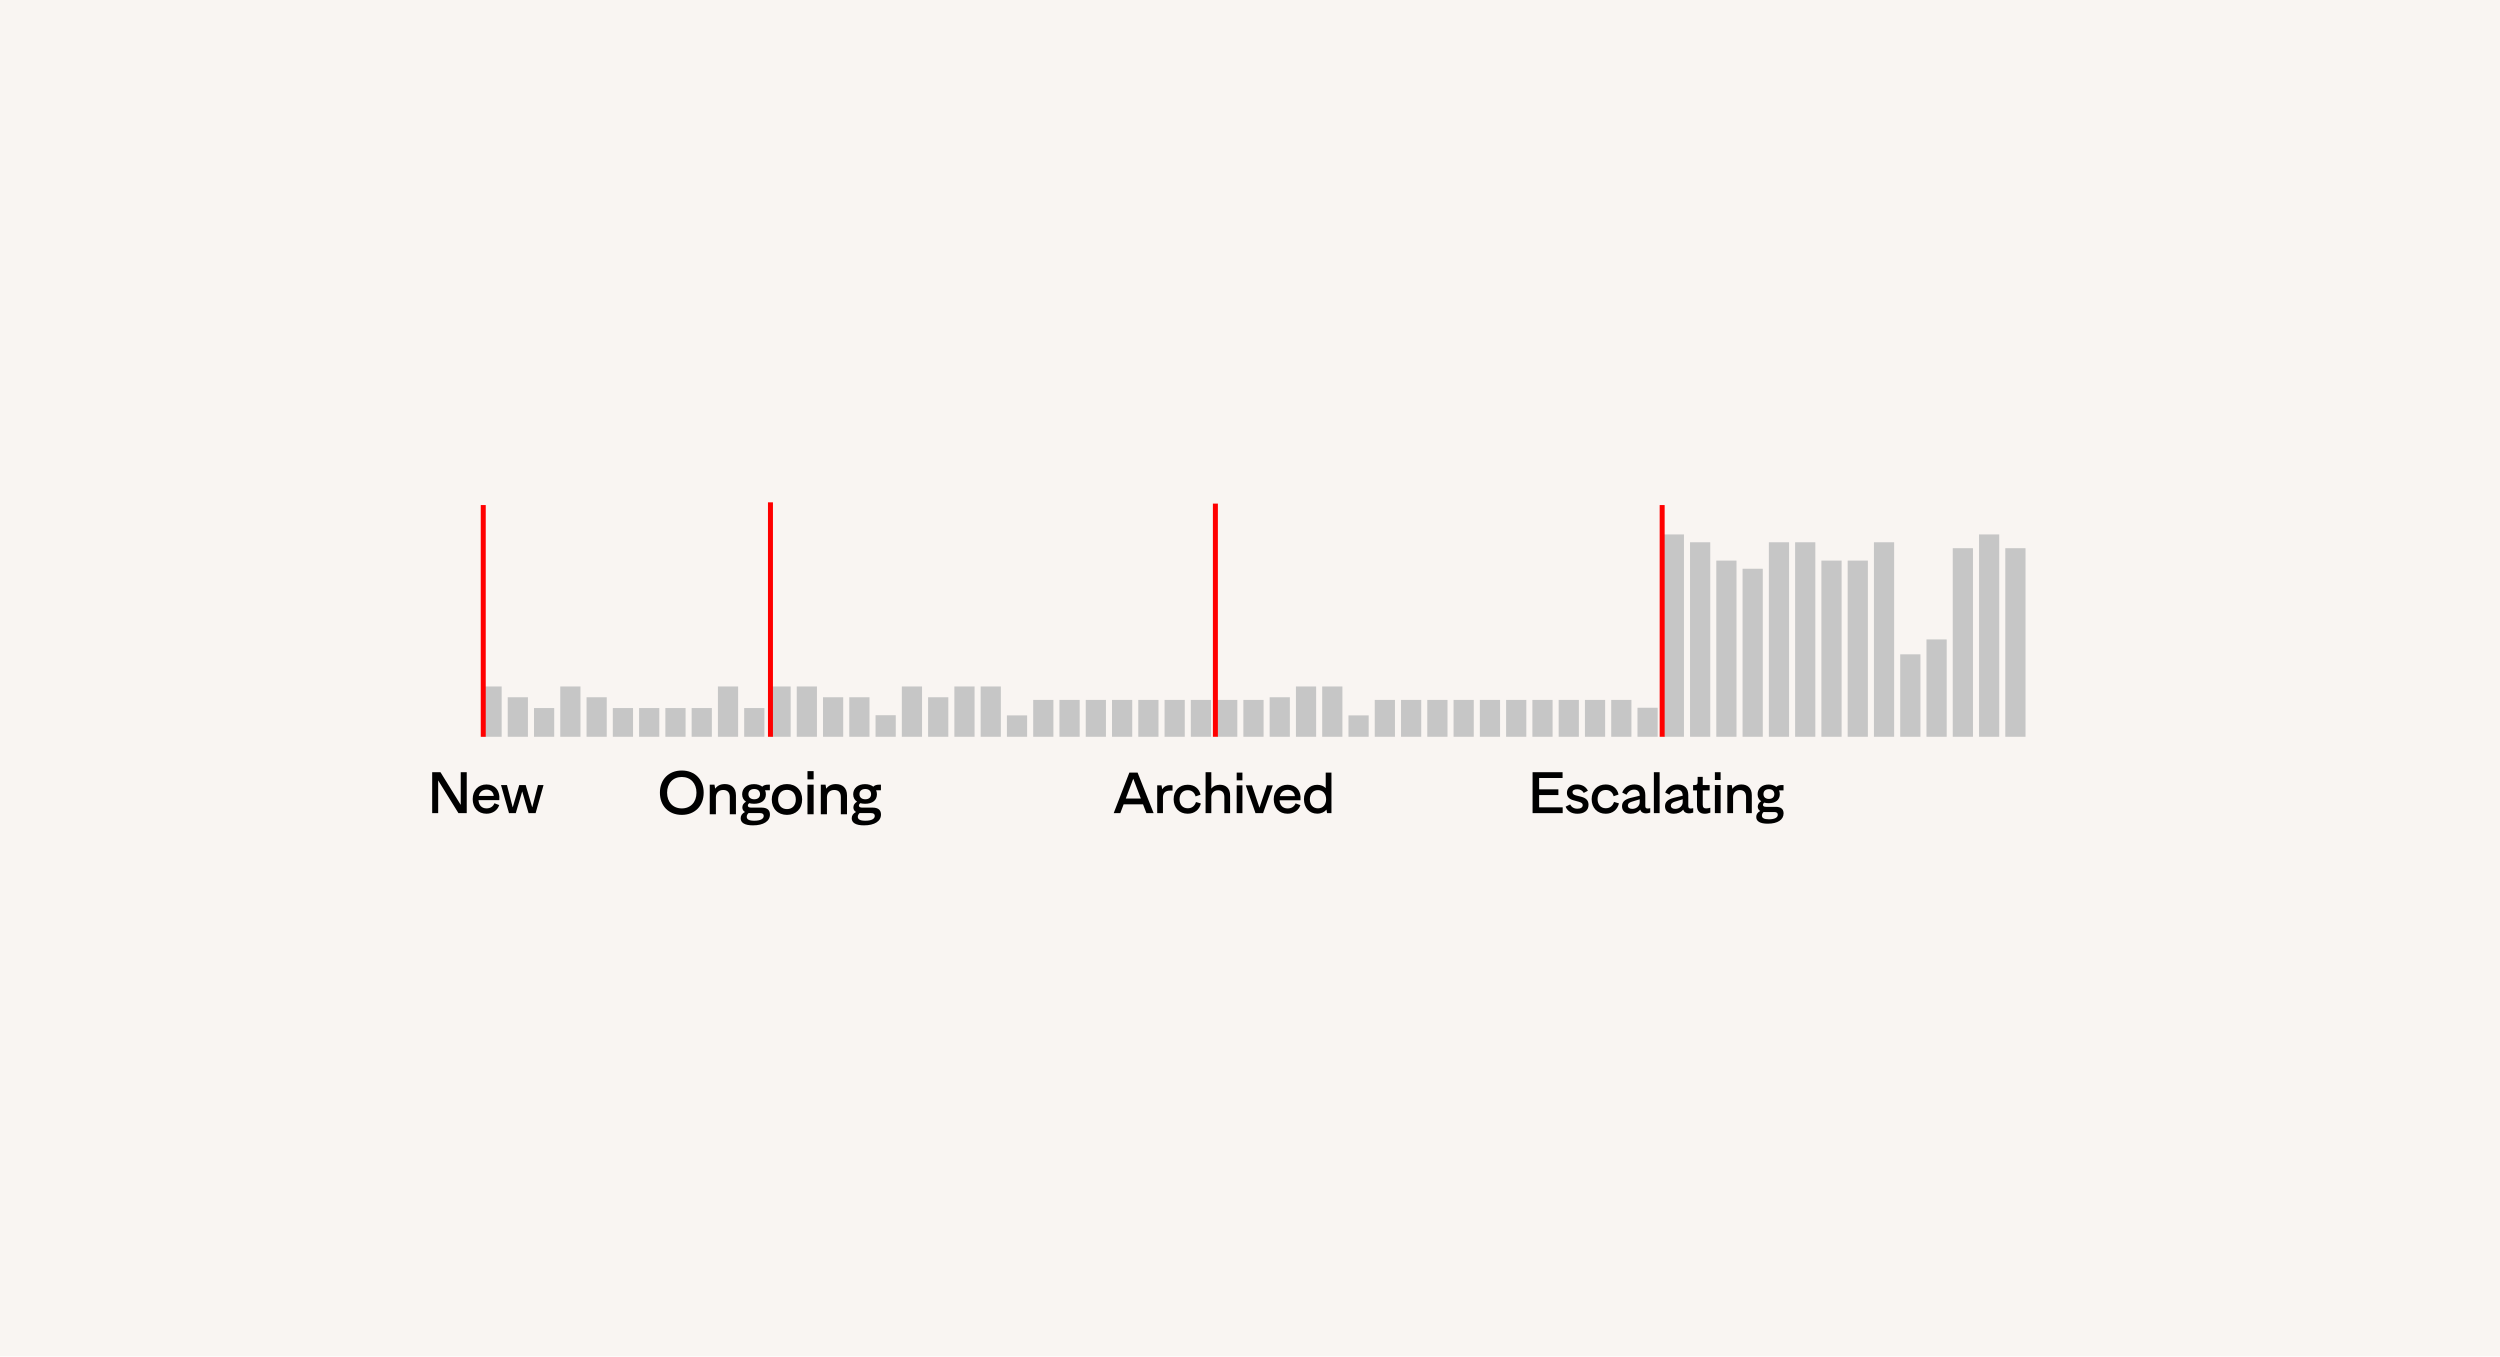
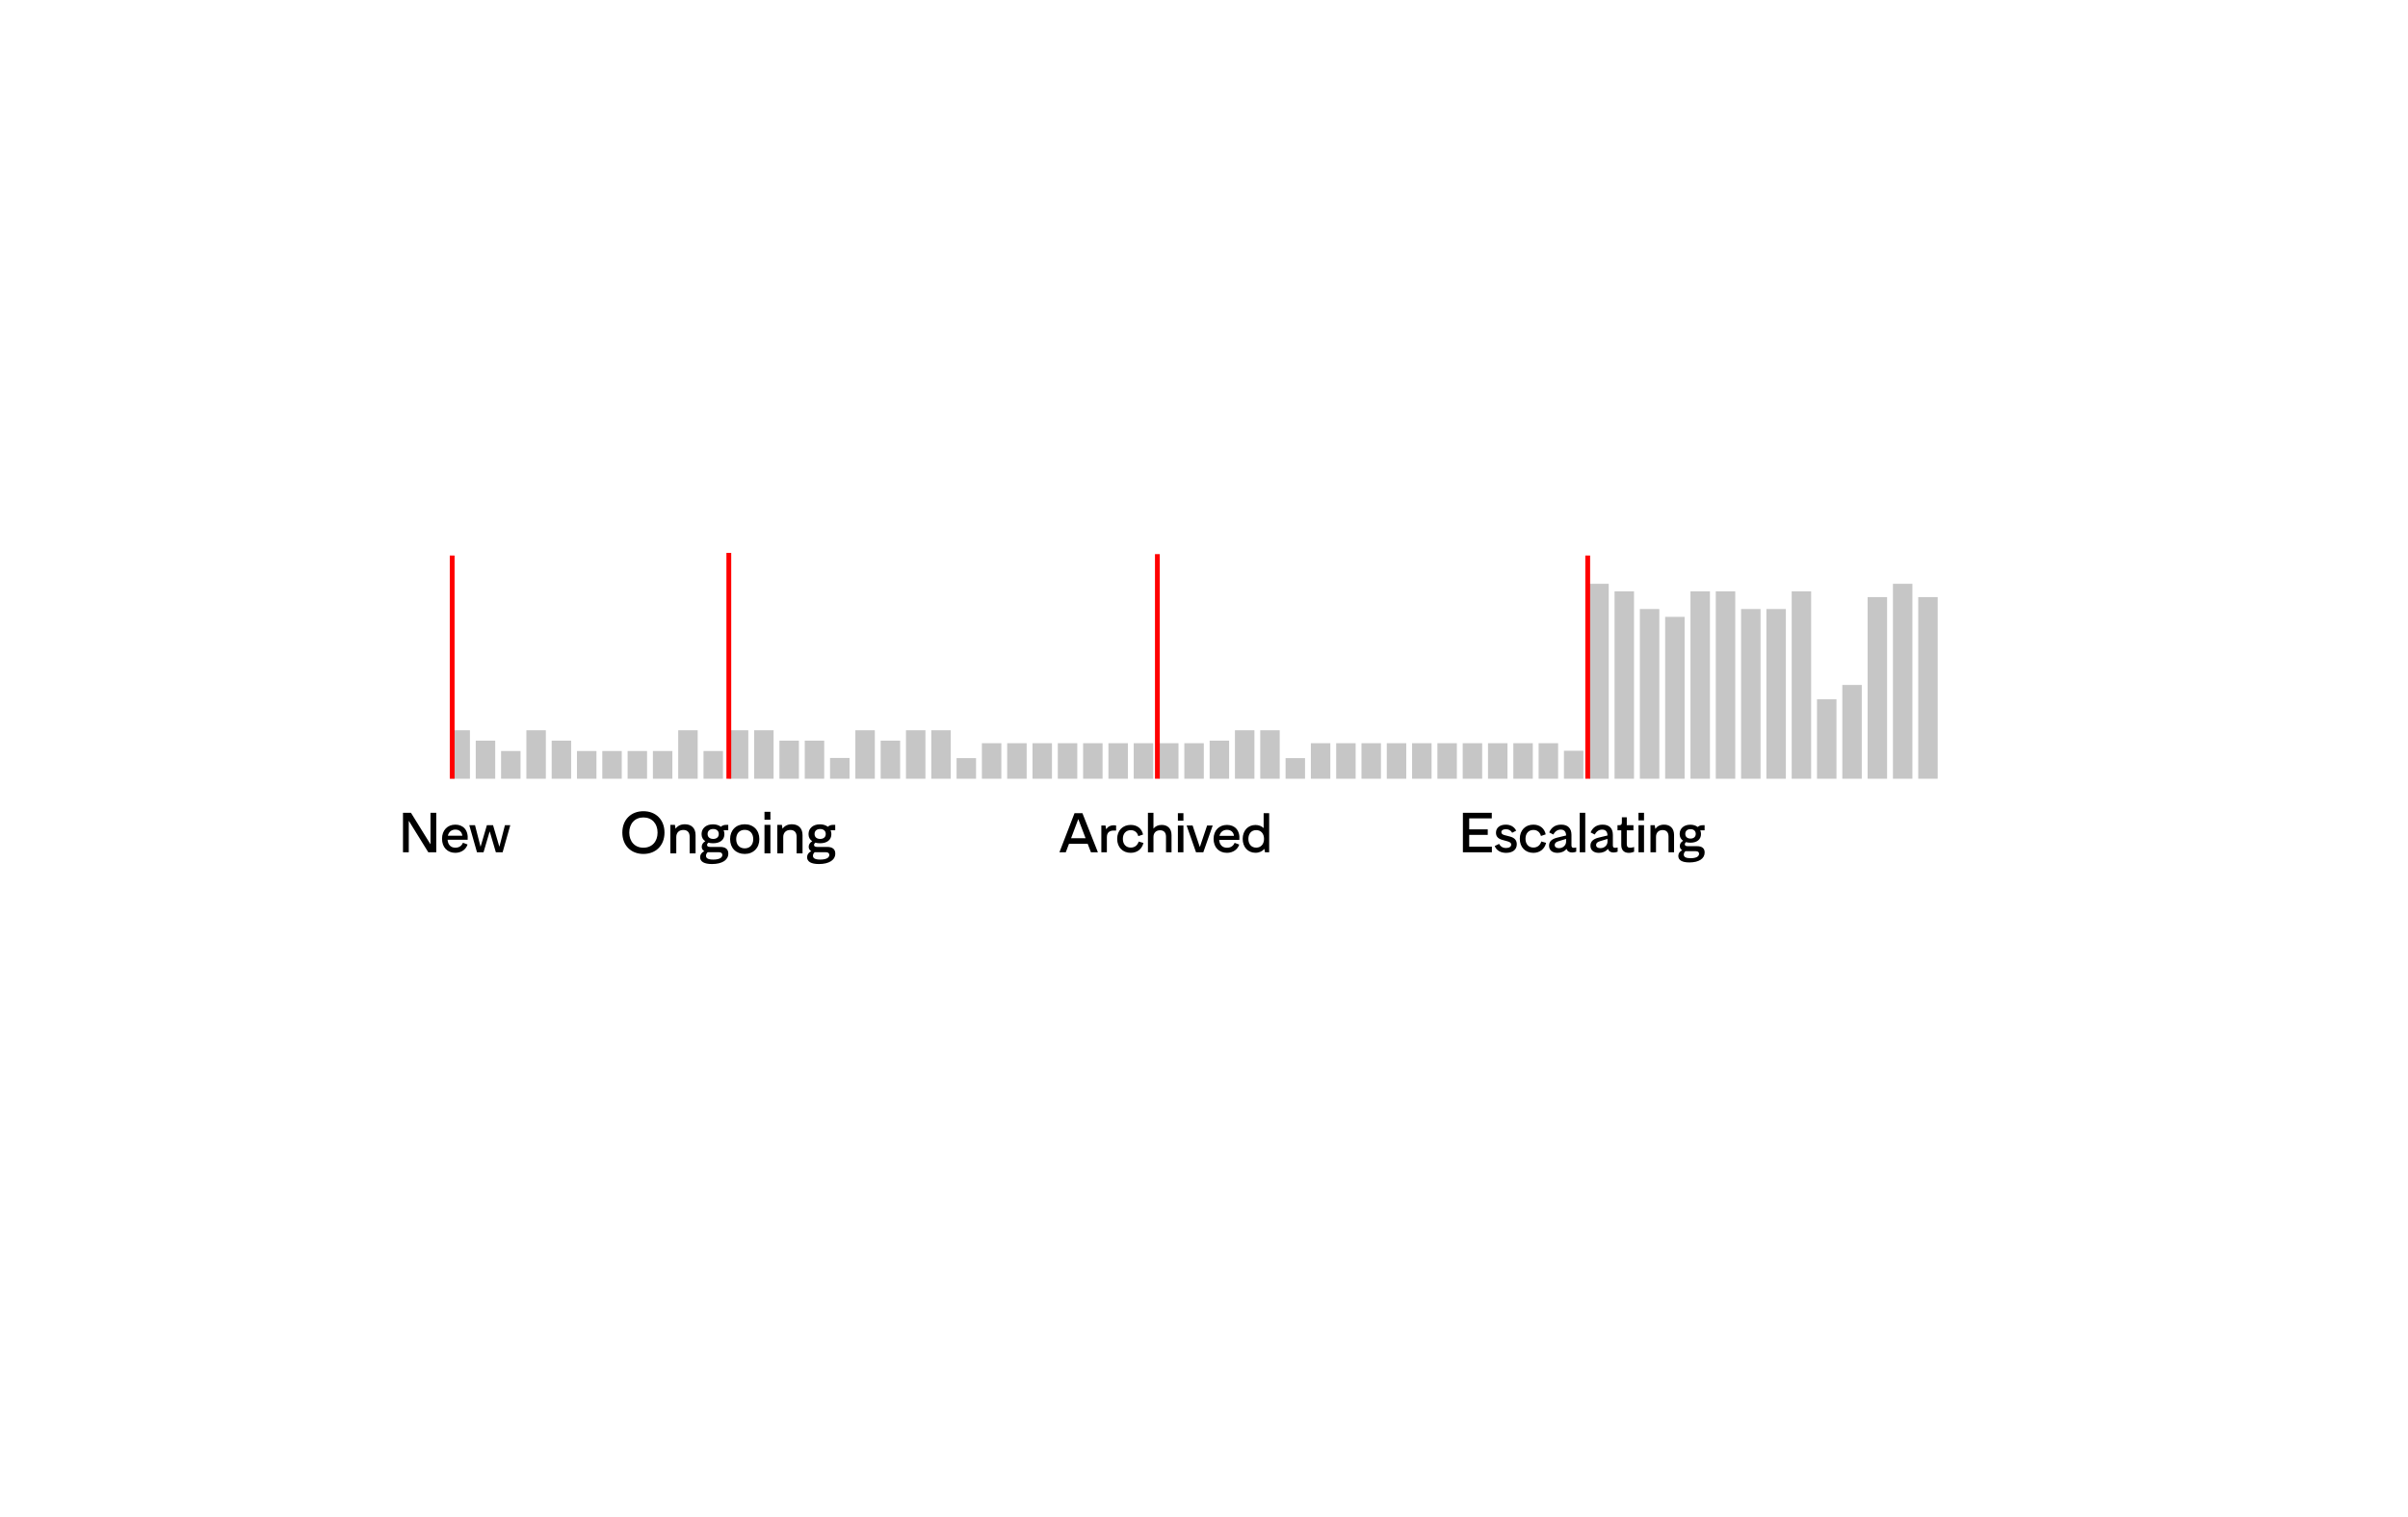
- <svg xmlns="http://www.w3.org/2000/svg" width="1504" height="816" viewBox="0 0 1504 816" fill="none">
-   <rect width="1504" height="816" fill="#F9F5F2" />
-   <path d="M260 489.186V464.538H264.981L277.108 484.115H277.177V464.538H280.784V489.186H275.803L263.676 469.608H263.607V489.186H260ZM292.663 489.538C287.682 489.538 284.384 486.017 284.384 480.735C284.384 475.453 287.785 471.932 292.697 471.932C297.507 471.932 300.908 475.242 300.393 481.369H287.854C288.06 484.397 289.777 486.333 292.732 486.333C295.033 486.333 296.717 485.136 297.438 483.235L300.324 484.326C299.328 487.425 296.442 489.538 292.663 489.538ZM288.025 478.833H297.06C296.751 476.474 295.171 475.031 292.732 475.031C290.258 475.031 288.575 476.474 288.025 478.833ZM306.216 489.186L301.406 472.284H304.979L308.415 485.629H308.483L312.4 472.284H316.247L320.164 485.629H320.232L323.668 472.284H327L322.225 489.186H317.999L314.186 476.228H314.117L310.304 489.186H306.216Z" fill="black" />
-   <path d="M670 489.189L679.426 464.782H684.364L694.031 489.189H689.681L687.644 483.889H675.973L673.971 489.189H670ZM677.285 480.402H686.332L681.808 468.547H681.739L677.285 480.402ZM696.178 489.189V472.453H698.768L699.182 474.789C700.356 473.08 701.945 472.313 703.982 472.313C704.465 472.313 704.914 472.383 705.397 472.453V475.626H703.982C701.081 475.626 699.631 477.02 699.631 479.81V489.189H696.178ZM714.526 489.538C709.519 489.538 706.066 486.051 706.066 480.821C706.066 475.591 709.519 472.104 714.526 472.104C718.634 472.104 721.466 474.44 722.225 478.101L719.256 479.112C718.669 476.811 716.977 475.382 714.56 475.382C711.522 475.382 709.623 477.543 709.623 480.821C709.623 484.064 711.487 486.26 714.56 486.26C717.046 486.26 718.773 484.831 719.498 482.494L722.467 483.366C721.604 487.027 718.703 489.538 714.526 489.538ZM725.277 489.189V464.538H728.729V474.405C729.903 472.941 731.63 472.104 733.874 472.104C737.465 472.104 740.02 474.231 740.02 478.485V489.189H736.567V479.461C736.567 476.706 735.083 475.451 732.873 475.451C730.283 475.451 728.729 477.125 728.729 479.6V489.189H725.277ZM743.991 489.189V472.453H747.443V489.189H743.991ZM743.991 469.454V464.782H747.443V469.454H743.991ZM755.309 489.189L749.44 472.453H753.168L757.657 485.842H757.726L762.249 472.453H765.736L759.867 489.189H755.309ZM774.608 489.538C769.601 489.538 766.287 486.051 766.287 480.821C766.287 475.591 769.705 472.104 774.642 472.104C779.476 472.104 782.895 475.382 782.377 481.448H769.774C769.981 484.447 771.708 486.365 774.677 486.365C776.99 486.365 778.682 485.179 779.407 483.296L782.308 484.377C781.306 487.446 778.406 489.538 774.608 489.538ZM769.947 478.938H779.028C778.717 476.602 777.128 475.172 774.677 475.172C772.191 475.172 770.499 476.602 769.947 478.938ZM792.437 489.503C787.811 489.503 784.461 486.016 784.461 480.821C784.461 475.626 787.811 472.139 792.437 472.139C794.578 472.139 796.304 472.906 797.547 474.091V464.782H801V489.189H798.376L797.996 487.062C796.753 488.561 794.854 489.503 792.437 489.503ZM788.018 480.821C788.018 484.098 789.882 486.295 792.886 486.295C795.855 486.295 797.789 484.098 797.789 480.821C797.789 477.543 795.89 475.347 792.886 475.347C789.917 475.347 788.018 477.543 788.018 480.821Z" fill="black" />
-   <path d="M922 489.197V464.538H940.045V468.025H925.941V474.859H937.521V478.312H925.941V485.709H940.114V489.197H922ZM948.987 489.549C945.703 489.549 943.076 488.21 941.866 485.287L944.597 483.948C945.461 485.533 946.809 486.52 948.952 486.52C950.888 486.52 952.167 485.745 952.167 484.371C952.167 483.455 951.58 482.856 949.886 482.363L946.602 481.447C944.217 480.813 942.661 479.474 942.661 477.008C942.661 473.908 945.046 471.935 948.779 471.935C951.683 471.935 954.068 473.204 955.278 475.705L952.789 477.008C951.891 475.493 950.577 474.789 948.849 474.789C947.086 474.789 946.014 475.493 946.014 476.621C946.014 477.642 946.878 478.171 948.019 478.488L951.407 479.368C954.138 480.108 955.659 481.552 955.659 484.195C955.659 487.647 952.962 489.549 948.987 489.549ZM966.01 489.549C960.997 489.549 957.54 486.026 957.54 480.742C957.54 475.458 960.997 471.935 966.01 471.935C970.123 471.935 972.958 474.296 973.718 477.995L970.745 479.016C970.158 476.691 968.464 475.247 966.044 475.247C963.002 475.247 961.101 477.431 961.101 480.742C961.101 484.018 962.968 486.238 966.044 486.238C968.533 486.238 970.261 484.793 970.987 482.433L973.96 483.314C973.096 487.013 970.192 489.549 966.01 489.549ZM981.064 489.549C977.78 489.549 975.81 487.858 975.81 485.075C975.81 482.539 977.4 480.918 980.926 480.038L986.457 478.699C986.422 476.268 985.247 475.035 983.103 475.035C981.168 475.035 979.578 476.057 978.506 478.1L975.913 476.797C977.227 473.626 979.82 471.935 983.38 471.935C987.563 471.935 989.81 474.19 989.81 478.347V484.829C989.81 485.956 990.19 486.414 991.227 486.414C991.676 486.414 992.229 486.308 992.783 486.202V488.845C991.78 489.197 990.985 489.338 990.19 489.338C988.462 489.338 987.252 488.563 986.733 487.083C985.316 488.809 983.242 489.549 981.064 489.549ZM979.336 484.617C979.336 485.921 980.373 486.625 981.997 486.625C984.521 486.625 986.457 484.829 986.457 482.539V480.848L981.686 482.292C980.096 482.785 979.336 483.49 979.336 484.617ZM994.969 489.197V464.538H998.426V489.197H994.969ZM1006.92 489.549C1003.64 489.549 1001.67 487.858 1001.67 485.075C1001.67 482.539 1003.26 480.918 1006.78 480.038L1012.32 478.699C1012.28 476.268 1011.11 475.035 1008.96 475.035C1007.03 475.035 1005.44 476.057 1004.37 478.1L1001.77 476.797C1003.09 473.626 1005.68 471.935 1009.24 471.935C1013.42 471.935 1015.67 474.19 1015.67 478.347V484.829C1015.67 485.956 1016.05 486.414 1017.09 486.414C1017.54 486.414 1018.09 486.308 1018.64 486.202V488.845C1017.64 489.197 1016.84 489.338 1016.05 489.338C1014.32 489.338 1013.11 488.563 1012.59 487.083C1011.17 488.809 1009.1 489.549 1006.92 489.549ZM1005.19 484.617C1005.19 485.921 1006.23 486.625 1007.86 486.625C1010.38 486.625 1012.32 484.829 1012.32 482.539V480.848L1007.55 482.292C1005.96 482.785 1005.19 483.49 1005.19 484.617ZM1025.62 489.549C1022.78 489.549 1020.91 488.034 1020.91 484.512V475.493H1018.56V472.288H1019.53C1020.88 472.288 1021.29 471.83 1021.29 470.421V467.356H1024.37V472.288H1028.52V475.493H1024.37V484.159C1024.37 485.85 1025.2 486.343 1026.48 486.343C1027.28 486.343 1028.1 486.167 1028.93 485.921V488.88C1027.83 489.303 1026.76 489.549 1025.62 489.549ZM1031.67 489.197V472.288H1035.12V489.197H1031.67ZM1031.67 469.258V464.538H1035.12V469.258H1031.67ZM1039.16 489.197V472.288H1041.82L1042.2 474.577C1043.41 472.887 1045.17 471.935 1047.66 471.935C1051.29 471.935 1053.88 474.084 1053.88 478.382V489.197H1050.43V479.368C1050.43 476.585 1048.98 475.317 1046.73 475.317C1044.24 475.317 1042.61 476.938 1042.61 479.509V489.197H1039.16ZM1063.46 495.538C1058.86 495.538 1056.55 494.093 1056.55 491.487C1056.55 489.901 1057.38 488.739 1058.97 487.893C1058 487.33 1057.48 486.414 1057.48 485.287C1057.48 483.983 1058.17 482.821 1059.55 482.01C1058.17 481.095 1057.38 479.65 1057.38 477.783C1057.38 474.26 1060.11 471.971 1064.05 471.971C1065.91 471.971 1067.5 472.499 1068.68 473.415C1069.51 472.605 1070.55 472.288 1071.79 472.288H1072.97V475.493H1070.27C1070.55 476.163 1070.72 476.938 1070.72 477.783C1070.72 481.2 1068.2 483.208 1064.08 483.208C1063.08 483.208 1062.15 483.067 1061.32 482.856C1060.83 483.279 1060.59 483.772 1060.59 484.23C1060.59 485.005 1061.25 485.392 1062.53 485.392H1068.3C1071.41 485.392 1073 486.766 1073 489.338C1073 493.142 1069.4 495.538 1063.46 495.538ZM1059.97 490.641C1059.97 492.085 1061.18 492.896 1064.22 492.896C1067.57 492.896 1069.51 491.874 1069.51 490.148C1069.51 489.197 1068.96 488.527 1067.47 488.527H1061.59L1061 488.492C1060.28 489.162 1059.97 489.866 1059.97 490.641ZM1060.9 477.713C1060.9 479.58 1062.21 480.637 1064.19 480.637C1066.12 480.637 1067.43 479.58 1067.43 477.713C1067.43 475.81 1066.09 474.754 1064.19 474.754C1062.21 474.754 1060.9 475.81 1060.9 477.713Z" fill="black" />
-   <path d="M410.165 490.234C402.325 490.234 397 484.858 397 476.886C397 468.914 402.325 463.538 410.165 463.538C418.004 463.538 423.329 468.914 423.329 476.886C423.329 484.858 418.004 490.234 410.165 490.234ZM401.327 476.886C401.327 482.559 404.877 486.341 410.165 486.341C415.453 486.341 419.003 482.559 419.003 476.886C419.003 471.213 415.453 467.431 410.165 467.431C404.877 467.431 401.327 471.213 401.327 476.886Z" fill="black" />
-   <path d="M426.99 489.864V472.066H429.837L430.244 474.476C431.538 472.696 433.424 471.695 436.087 471.695C439.97 471.695 442.743 473.957 442.743 478.48V489.864H439.045V479.519C439.045 476.589 437.492 475.255 435.088 475.255C432.426 475.255 430.688 476.96 430.688 479.667V489.864H426.99Z" fill="black" />
-   <path d="M452.985 496.538C448.067 496.538 445.589 495.017 445.589 492.274C445.589 490.605 446.477 489.382 448.178 488.492C447.143 487.898 446.588 486.934 446.588 485.748C446.588 484.376 447.327 483.152 448.807 482.3C447.327 481.335 446.477 479.815 446.477 477.85C446.477 474.142 449.398 471.732 453.614 471.732C455.611 471.732 457.312 472.288 458.569 473.252C459.457 472.4 460.566 472.066 461.897 472.066H463.155V475.44H460.27C460.566 476.144 460.751 476.96 460.751 477.85C460.751 481.447 458.051 483.56 453.651 483.56C452.579 483.56 451.58 483.412 450.693 483.189C450.175 483.634 449.916 484.153 449.916 484.635C449.916 485.451 450.619 485.859 451.987 485.859H458.162C461.491 485.859 463.192 487.305 463.192 490.012C463.192 494.016 459.346 496.538 452.985 496.538ZM449.25 491.384C449.25 492.904 450.545 493.757 453.799 493.757C457.386 493.757 459.457 492.682 459.457 490.865C459.457 489.864 458.865 489.159 457.275 489.159H450.988L450.36 489.122C449.583 489.826 449.25 490.568 449.25 491.384ZM450.249 477.776C450.249 479.741 451.654 480.853 453.762 480.853C455.833 480.853 457.238 479.741 457.238 477.776C457.238 475.774 455.796 474.661 453.762 474.661C451.654 474.661 450.249 475.774 450.249 477.776Z" fill="black" />
-   <path d="M473.437 490.234C468.002 490.234 464.304 486.526 464.304 480.965C464.304 475.403 468.002 471.695 473.437 471.695C478.873 471.695 482.571 475.403 482.571 480.965C482.571 486.526 478.873 490.234 473.437 490.234ZM468.112 480.965C468.112 484.413 470.109 486.749 473.437 486.749C476.766 486.749 478.763 484.413 478.763 480.965C478.763 477.479 476.729 475.18 473.437 475.18C470.146 475.18 468.112 477.479 468.112 480.965Z" fill="black" />
-   <path d="M485.781 489.864V472.066H489.479V489.864H485.781ZM485.781 468.877V463.909H489.479V468.877H485.781Z" fill="black" />
-   <path d="M493.798 489.864V472.066H496.646L497.053 474.476C498.347 472.696 500.233 471.695 502.895 471.695C506.778 471.695 509.552 473.957 509.552 478.48V489.864H505.854V479.519C505.854 476.589 504.3 475.255 501.897 475.255C499.234 475.255 497.496 476.96 497.496 479.667V489.864H493.798Z" fill="black" />
-   <path d="M519.794 496.538C514.875 496.538 512.398 495.017 512.398 492.274C512.398 490.605 513.285 489.382 514.986 488.492C513.951 487.898 513.396 486.934 513.396 485.748C513.396 484.376 514.136 483.152 515.615 482.3C514.136 481.335 513.285 479.815 513.285 477.85C513.285 474.142 516.207 471.732 520.422 471.732C522.419 471.732 524.12 472.288 525.378 473.252C526.265 472.4 527.374 472.066 528.706 472.066H529.963V475.44H527.079C527.374 476.144 527.559 476.96 527.559 477.85C527.559 481.447 524.86 483.56 520.459 483.56C519.387 483.56 518.388 483.412 517.501 483.189C516.983 483.634 516.724 484.153 516.724 484.635C516.724 485.451 517.427 485.859 518.795 485.859H524.971C528.299 485.859 530 487.305 530 490.012C530 494.016 526.154 496.538 519.794 496.538ZM516.059 491.384C516.059 492.904 517.353 493.757 520.607 493.757C524.194 493.757 526.265 492.682 526.265 490.865C526.265 489.864 525.673 489.159 524.083 489.159H517.797L517.168 489.122C516.392 489.826 516.059 490.568 516.059 491.384ZM517.057 477.776C517.057 479.741 518.462 480.853 520.57 480.853C522.641 480.853 524.046 479.741 524.046 477.776C524.046 475.774 522.604 474.661 520.57 474.661C518.462 474.661 517.057 475.774 517.057 477.776Z" fill="black" />
-   <path d="M301.799 412.98H289.641V443.247H301.799V412.98Z" fill="#C6C6C6" />
-   <path d="M317.605 419.466H305.447V443.247H317.605V419.466Z" fill="#C6C6C6" />
-   <path d="M333.411 425.952H321.253V443.247H333.411V425.952Z" fill="#C6C6C6" />
-   <path d="M349.217 412.98H337.059V443.247H349.217V412.98Z" fill="#C6C6C6" />
-   <path d="M365.023 419.466H352.865V443.247H365.023V419.466Z" fill="#C6C6C6" />
-   <path d="M380.829 425.952H368.671V443.247H380.829V425.952Z" fill="#C6C6C6" />
-   <path d="M396.635 425.952H384.477V443.247H396.635V425.952Z" fill="#C6C6C6" />
-   <path d="M412.441 425.952H400.283V443.247H412.441V425.952Z" fill="#C6C6C6" />
-   <path d="M428.248 425.952H416.089V443.247H428.248V425.952Z" fill="#C6C6C6" />
-   <path d="M444.054 412.98H431.895V443.247H444.054V412.98Z" fill="#C6C6C6" />
-   <path d="M459.86 425.952H447.701V443.247H459.86V425.952Z" fill="#C6C6C6" />
-   <path d="M475.666 412.98H463.507V443.247H475.666V412.98Z" fill="#C6C6C6" />
-   <path d="M491.472 412.98H479.313V443.247H491.472V412.98Z" fill="#C6C6C6" />
-   <path d="M507.278 419.466H495.119V443.247H507.278V419.466Z" fill="#C6C6C6" />
-   <path d="M523.084 419.466H510.925V443.247H523.084V419.466Z" fill="#C6C6C6" />
-   <path d="M538.89 430.276H526.731V443.247H538.89V430.276Z" fill="#C6C6C6" />
-   <path d="M554.696 412.98H542.537V443.247H554.696V412.98Z" fill="#C6C6C6" />
-   <path d="M570.502 419.466H558.344V443.247H570.502V419.466Z" fill="#C6C6C6" />
-   <path d="M586.308 412.98H574.15V443.247H586.308V412.98Z" fill="#C6C6C6" />
-   <path d="M602.114 412.98H589.956V443.247H602.114V412.98Z" fill="#C6C6C6" />
-   <path d="M617.92 430.379H605.762V443.247H617.92V430.379Z" fill="#C6C6C6" />
-   <path d="M633.726 421.065H621.568V443.247H633.726V421.065Z" fill="#C6C6C6" />
-   <path d="M649.532 421.065H637.374V443.247H649.532V421.065Z" fill="#C6C6C6" />
-   <path d="M665.338 421.065H653.18V443.247H665.338V421.065Z" fill="#C6C6C6" />
-   <path d="M681.144 421.065H668.986V443.247H681.144V421.065Z" fill="#C6C6C6" />
-   <path d="M696.95 421.065H684.792V443.247H696.95V421.065Z" fill="#C6C6C6" />
-   <path d="M712.756 421.065H700.598V443.247H712.756V421.065Z" fill="#C6C6C6" />
-   <path d="M728.563 421.065H716.404V443.247H728.563V421.065Z" fill="#C6C6C6" />
-   <path d="M744.369 421.065H732.21V443.247H744.369V421.065Z" fill="#C6C6C6" />
-   <path d="M760.175 421.065H748.016V443.247H760.175V421.065Z" fill="#C6C6C6" />
-   <path d="M775.981 419.466H763.822V443.247H775.981V419.466Z" fill="#C6C6C6" />
-   <path d="M791.787 412.98H779.628V443.247H791.787V412.98Z" fill="#C6C6C6" />
-   <path d="M807.593 412.98H795.434V443.247H807.593V412.98Z" fill="#C6C6C6" />
-   <path d="M823.399 430.379H811.24V443.247H823.399V430.379Z" fill="#C6C6C6" />
-   <path d="M839.205 421.065H827.046V443.247H839.205V421.065Z" fill="#C6C6C6" />
-   <path d="M855.011 421.065H842.852V443.247H855.011V421.065Z" fill="#C6C6C6" />
-   <path d="M870.817 421.065H858.658V443.247H870.817V421.065Z" fill="#C6C6C6" />
-   <path d="M886.623 421.065H874.465V443.247H886.623V421.065Z" fill="#C6C6C6" />
-   <path d="M902.429 421.065H890.271V443.247H902.429V421.065Z" fill="#C6C6C6" />
-   <path d="M918.235 421.065H906.077V443.247H918.235V421.065Z" fill="#C6C6C6" />
-   <path d="M934.041 421.065H921.883V443.247H934.041V421.065Z" fill="#C6C6C6" />
-   <path d="M949.847 421.065H937.689V443.247H949.847V421.065Z" fill="#C6C6C6" />
-   <path d="M965.653 421.065H953.495V443.247H965.653V421.065Z" fill="#C6C6C6" />
-   <path d="M981.459 421.065H969.301V443.247H981.459V421.065Z" fill="#C6C6C6" />
-   <path d="M997.265 425.786H985.107V443.247H997.265V425.786Z" fill="#C6C6C6" />
-   <path d="M1013.07 321.507H1000.91V443.247H1013.07V321.507Z" fill="#C6C6C6" />
-   <path d="M1028.88 326.228H1016.72V443.247H1028.88V326.228Z" fill="#C6C6C6" />
-   <path d="M1044.68 337.257H1032.53V443.247H1044.68V337.257Z" fill="#C6C6C6" />
-   <path d="M1060.49 342.155H1048.33V443.247H1060.49V342.155Z" fill="#C6C6C6" />
-   <path d="M1076.3 326.228H1064.14V443.247H1076.3V326.228Z" fill="#C6C6C6" />
-   <path d="M1092.1 326.228H1079.94V443.247H1092.1V326.228Z" fill="#C6C6C6" />
-   <path d="M1107.91 337.257H1095.75V443.247H1107.91V337.257Z" fill="#C6C6C6" />
-   <path d="M1123.71 337.257H1111.56V443.247H1123.71V337.257Z" fill="#C6C6C6" />
-   <path d="M1139.52 326.228H1127.36V443.247H1139.52V326.228Z" fill="#C6C6C6" />
-   <path d="M1155.33 393.641H1143.17V443.247H1155.33V393.641Z" fill="#C6C6C6" />
-   <path d="M1171.13 384.681H1158.97V443.247H1171.13V384.681Z" fill="#C6C6C6" />
-   <path d="M1186.94 329.798H1174.78V443.247H1186.94V329.798Z" fill="#C6C6C6" />
-   <path d="M1202.74 321.507H1190.59V443.247H1202.74V321.507Z" fill="#C6C6C6" />
-   <path d="M1218.55 329.798H1206.39V443.247H1218.55V329.798Z" fill="#C6C6C6" />
-   <path d="M290.723 303.842V443.247" stroke="#FF0000" stroke-width="3" />
-   <path d="M999.955 303.842V443.247" stroke="#FF0000" stroke-width="3" />
-   <path d="M731.178 302.97V443.247" stroke="#FF0000" stroke-width="3" />
-   <path d="M463.507 302.201L463.507 443.248" stroke="#FF0000" stroke-width="3" />
+ <svg xmlns="http://www.w3.org/2000/svg" width="1504" height="947" viewBox="0 0 1504 947" fill="none">
+   <path d="M251.704 532.326V507.678H256.685L268.812 527.256H268.88V507.678H272.488V532.326H267.506L255.379 512.749H255.311V532.326H251.704ZM284.367 532.678C279.385 532.678 276.087 529.157 276.087 523.876C276.087 518.594 279.488 515.073 284.401 515.073C289.211 515.073 292.612 518.383 292.096 524.509H279.557C279.763 527.537 281.481 529.474 284.435 529.474C286.737 529.474 288.42 528.277 289.142 526.376L292.028 527.467C291.031 530.566 288.146 532.678 284.367 532.678ZM279.729 521.974H288.764C288.455 519.615 286.874 518.171 284.435 518.171C281.962 518.171 280.279 519.615 279.729 521.974ZM297.92 532.326L293.11 515.425H296.683L300.118 528.77H300.187L304.103 515.425H307.951L311.867 528.77H311.936L315.371 515.425H318.704L313.928 532.326H309.703L305.89 519.368H305.821L302.008 532.326H297.92Z" fill="black" />
+   <path d="M661.704 532.33L671.13 507.922H676.067L685.735 532.33H681.384L679.347 527.03H667.677L665.674 532.33H661.704ZM668.989 523.543H678.035L673.512 511.688H673.443L668.989 523.543ZM687.882 532.33V515.593H690.472L690.886 517.929C692.06 516.221 693.648 515.454 695.685 515.454C696.169 515.454 696.617 515.524 697.101 515.593V518.766H695.685C692.785 518.766 691.335 520.161 691.335 522.95V532.33H687.882ZM706.229 532.678C701.223 532.678 697.77 529.192 697.77 523.961C697.77 518.731 701.223 515.245 706.229 515.245C710.338 515.245 713.169 517.581 713.929 521.242L710.959 522.253C710.372 519.952 708.681 518.522 706.264 518.522C703.225 518.522 701.326 520.684 701.326 523.961C701.326 527.204 703.191 529.401 706.264 529.401C708.75 529.401 710.476 527.971 711.201 525.635L714.171 526.507C713.307 530.168 710.407 532.678 706.229 532.678ZM716.98 532.33V507.678H720.433V517.546C721.607 516.081 723.333 515.245 725.578 515.245C729.169 515.245 731.723 517.371 731.723 521.625V532.33H728.271V522.602C728.271 519.847 726.786 518.592 724.576 518.592C721.987 518.592 720.433 520.266 720.433 522.741V532.33H716.98ZM735.694 532.33V515.593H739.147V532.33H735.694ZM735.694 512.595V507.922H739.147V512.595H735.694ZM747.013 532.33L741.143 515.593H744.872L749.361 528.982H749.43L753.953 515.593H757.44L751.57 532.33H747.013ZM766.312 532.678C761.305 532.678 757.99 529.192 757.99 523.961C757.99 518.731 761.409 515.245 766.346 515.245C771.18 515.245 774.598 518.522 774.08 524.589H761.478C761.685 527.588 763.411 529.505 766.381 529.505C768.694 529.505 770.386 528.32 771.111 526.437L774.011 527.518C773.01 530.586 770.11 532.678 766.312 532.678ZM761.65 522.079H770.731C770.42 519.742 768.832 518.313 766.381 518.313C763.895 518.313 762.203 519.742 761.65 522.079ZM784.141 532.643C779.514 532.643 776.165 529.157 776.165 523.961C776.165 518.766 779.514 515.279 784.141 515.279C786.282 515.279 788.008 516.047 789.251 517.232V507.922H792.704V532.33H790.08L789.7 530.203C788.457 531.702 786.558 532.643 784.141 532.643ZM779.721 523.961C779.721 527.239 781.586 529.436 784.59 529.436C787.559 529.436 789.493 527.239 789.493 523.961C789.493 520.684 787.594 518.487 784.59 518.487C781.62 518.487 779.721 520.684 779.721 523.961Z" fill="black" />
+   <path d="M913.704 532.337V507.678H931.748V511.166H917.644V518H929.225V521.452H917.644V528.85H931.817V532.337H913.704ZM940.691 532.69C937.407 532.69 934.779 531.351 933.569 528.427L936.3 527.089C937.165 528.674 938.513 529.66 940.656 529.66C942.592 529.66 943.871 528.885 943.871 527.511C943.871 526.595 943.283 525.997 941.589 525.503L938.305 524.587C935.92 523.953 934.365 522.615 934.365 520.149C934.365 517.049 936.75 515.076 940.483 515.076C943.387 515.076 945.772 516.344 946.982 518.845L944.493 520.149C943.594 518.634 942.281 517.929 940.552 517.929C938.789 517.929 937.718 518.634 937.718 519.761C937.718 520.783 938.582 521.311 939.723 521.628L943.11 522.509C945.841 523.249 947.362 524.693 947.362 527.335C947.362 530.787 944.666 532.69 940.691 532.69ZM957.713 532.69C952.701 532.69 949.244 529.167 949.244 523.883C949.244 518.599 952.701 515.076 957.713 515.076C961.827 515.076 964.661 517.436 965.422 521.135L962.449 522.157C961.861 519.832 960.167 518.387 957.748 518.387C954.706 518.387 952.804 520.572 952.804 523.883C952.804 527.159 954.671 529.378 957.748 529.378C960.237 529.378 961.965 527.934 962.691 525.574L965.664 526.454C964.8 530.153 961.896 532.69 957.713 532.69ZM972.768 532.69C969.484 532.69 967.513 530.999 967.513 528.216C967.513 525.679 969.103 524.059 972.629 523.178L978.16 521.84C978.126 519.409 976.95 518.176 974.807 518.176C972.871 518.176 971.281 519.198 970.21 521.241L967.617 519.937C968.931 516.767 971.523 515.076 975.084 515.076C979.266 515.076 981.513 517.331 981.513 521.487V527.969C981.513 529.097 981.894 529.554 982.931 529.554C983.38 529.554 983.933 529.449 984.486 529.343V531.985C983.484 532.337 982.689 532.478 981.894 532.478C980.165 532.478 978.955 531.703 978.437 530.224C977.019 531.95 974.945 532.69 972.768 532.69ZM971.039 527.758C971.039 529.061 972.076 529.766 973.701 529.766C976.224 529.766 978.16 527.969 978.16 525.679V523.989L973.39 525.433C971.8 525.926 971.039 526.631 971.039 527.758ZM986.673 532.337V507.678H990.129V532.337H986.673ZM998.627 532.69C995.343 532.69 993.372 530.999 993.372 528.216C993.372 525.679 994.962 524.059 998.488 523.178L1004.02 521.84C1003.98 519.409 1002.81 518.176 1000.67 518.176C998.73 518.176 997.14 519.198 996.069 521.241L993.476 519.937C994.79 516.767 997.382 515.076 1000.94 515.076C1005.13 515.076 1007.37 517.331 1007.37 521.487V527.969C1007.37 529.097 1007.75 529.554 1008.79 529.554C1009.24 529.554 1009.79 529.449 1010.35 529.343V531.985C1009.34 532.337 1008.55 532.478 1007.75 532.478C1006.02 532.478 1004.81 531.703 1004.3 530.224C1002.88 531.95 1000.8 532.69 998.627 532.69ZM996.898 527.758C996.898 529.061 997.935 529.766 999.56 529.766C1002.08 529.766 1004.02 527.969 1004.02 525.679V523.989L999.249 525.433C997.659 525.926 996.898 526.631 996.898 527.758ZM1017.32 532.69C1014.48 532.69 1012.62 531.175 1012.62 527.652V518.634H1010.27V515.428H1011.24C1012.58 515.428 1013 514.97 1013 513.561V510.497H1016.07V515.428H1020.22V518.634H1016.07V527.3C1016.07 528.991 1016.9 529.484 1018.18 529.484C1018.98 529.484 1019.81 529.308 1020.64 529.061V532.02C1019.53 532.443 1018.46 532.69 1017.32 532.69ZM1023.37 532.337V515.428H1026.83V532.337H1023.37ZM1023.37 512.399V507.678H1026.83V512.399H1023.37ZM1030.86 532.337V515.428H1033.52L1033.9 517.718C1035.11 516.027 1036.88 515.076 1039.37 515.076C1042.99 515.076 1045.59 517.225 1045.59 521.523V532.337H1042.13V522.509C1042.13 519.726 1040.68 518.458 1038.43 518.458C1035.94 518.458 1034.32 520.078 1034.32 522.65V532.337H1030.86ZM1055.16 538.678C1050.57 538.678 1048.25 537.234 1048.25 534.627C1048.25 533.042 1049.08 531.879 1050.67 531.034C1049.7 530.47 1049.18 529.554 1049.18 528.427C1049.18 527.124 1049.87 525.961 1051.26 525.151C1049.87 524.235 1049.08 522.791 1049.08 520.924C1049.08 517.401 1051.81 515.111 1055.75 515.111C1057.62 515.111 1059.21 515.64 1060.38 516.556C1061.21 515.745 1062.25 515.428 1063.49 515.428H1064.67V518.634H1061.97C1062.25 519.303 1062.42 520.078 1062.42 520.924C1062.42 524.341 1059.9 526.349 1055.79 526.349C1054.78 526.349 1053.85 526.208 1053.02 525.997C1052.54 526.419 1052.29 526.912 1052.29 527.37C1052.29 528.145 1052.95 528.533 1054.23 528.533H1060C1063.11 528.533 1064.7 529.907 1064.7 532.478C1064.7 536.283 1061.11 538.678 1055.16 538.678ZM1051.67 533.782C1051.67 535.226 1052.88 536.036 1055.92 536.036C1059.28 536.036 1061.21 535.015 1061.21 533.289C1061.21 532.337 1060.66 531.668 1059.17 531.668H1053.3L1052.71 531.633C1051.98 532.302 1051.67 533.007 1051.67 533.782ZM1052.6 520.853C1052.6 522.72 1053.92 523.777 1055.89 523.777C1057.82 523.777 1059.14 522.72 1059.14 520.853C1059.14 518.951 1057.79 517.894 1055.89 517.894C1053.92 517.894 1052.6 518.951 1052.6 520.853Z" fill="black" />
+   <path d="M401.868 533.375C394.029 533.375 388.704 527.999 388.704 520.027C388.704 512.055 394.029 506.678 401.868 506.678C409.708 506.678 415.033 512.055 415.033 520.027C415.033 527.999 409.708 533.375 401.868 533.375ZM393.03 520.027C393.03 525.7 396.58 529.482 401.868 529.482C407.156 529.482 410.706 525.7 410.706 520.027C410.706 514.354 407.156 510.572 401.868 510.572C396.58 510.572 393.03 514.354 393.03 520.027Z" fill="black" />
+   <path d="M418.694 533.004V515.206H421.541L421.948 517.617C423.242 515.837 425.128 514.836 427.791 514.836C431.673 514.836 434.447 517.097 434.447 521.621V533.004H430.749V522.659C430.749 519.73 429.196 518.395 426.792 518.395C424.13 518.395 422.392 520.101 422.392 522.808V533.004H418.694Z" fill="black" />
+   <path d="M444.689 539.678C439.771 539.678 437.293 538.158 437.293 535.414C437.293 533.746 438.181 532.522 439.882 531.632C438.846 531.039 438.291 530.075 438.291 528.888C438.291 527.517 439.031 526.293 440.51 525.44C439.031 524.476 438.181 522.956 438.181 520.991C438.181 517.283 441.102 514.873 445.318 514.873C447.314 514.873 449.015 515.429 450.273 516.393C451.16 515.54 452.27 515.206 453.601 515.206H454.858V518.581H451.974C452.27 519.285 452.455 520.101 452.455 520.991C452.455 524.587 449.755 526.701 445.355 526.701C444.282 526.701 443.284 526.553 442.396 526.33C441.878 526.775 441.62 527.294 441.62 527.776C441.62 528.592 442.322 529 443.69 529H449.866C453.194 529 454.895 530.446 454.895 533.153C454.895 537.157 451.049 539.678 444.689 539.678ZM440.954 534.524C440.954 536.045 442.248 536.897 445.502 536.897C449.089 536.897 451.16 535.822 451.16 534.005C451.16 533.004 450.569 532.3 448.979 532.3H442.692L442.063 532.263C441.287 532.967 440.954 533.709 440.954 534.524ZM441.952 520.917C441.952 522.882 443.358 523.994 445.465 523.994C447.536 523.994 448.942 522.882 448.942 520.917C448.942 518.914 447.499 517.802 445.465 517.802C443.358 517.802 441.952 518.914 441.952 520.917Z" fill="black" />
+   <path d="M465.141 533.375C459.705 533.375 456.007 529.667 456.007 524.105C456.007 518.544 459.705 514.836 465.141 514.836C470.577 514.836 474.275 518.544 474.275 524.105C474.275 529.667 470.577 533.375 465.141 533.375ZM459.816 524.105C459.816 527.554 461.813 529.89 465.141 529.89C468.469 529.89 470.466 527.554 470.466 524.105C470.466 520.62 468.432 518.321 465.141 518.321C461.85 518.321 459.816 520.62 459.816 524.105Z" fill="black" />
+   <path d="M477.485 533.004V515.206H481.183V533.004H477.485ZM477.485 512.018V507.049H481.183V512.018H477.485Z" fill="black" />
+   <path d="M485.502 533.004V515.206H488.349L488.756 517.617C490.05 515.837 491.936 514.836 494.599 514.836C498.482 514.836 501.255 517.097 501.255 521.621V533.004H497.557V522.659C497.557 519.73 496.004 518.395 493.6 518.395C490.938 518.395 489.2 520.101 489.2 522.808V533.004H485.502Z" fill="black" />
+   <path d="M511.497 539.678C506.579 539.678 504.101 538.158 504.101 535.414C504.101 533.746 504.989 532.522 506.69 531.632C505.655 531.039 505.1 530.075 505.1 528.888C505.1 527.517 505.839 526.293 507.319 525.44C505.839 524.476 504.989 522.956 504.989 520.991C504.989 517.283 507.91 514.873 512.126 514.873C514.123 514.873 515.824 515.429 517.081 516.393C517.969 515.54 519.078 515.206 520.409 515.206H521.667V518.581H518.782C519.078 519.285 519.263 520.101 519.263 520.991C519.263 524.587 516.563 526.701 512.163 526.701C511.091 526.701 510.092 526.553 509.205 526.33C508.687 526.775 508.428 527.294 508.428 527.776C508.428 528.592 509.131 529 510.499 529H516.674C520.003 529 521.704 530.446 521.704 533.153C521.704 537.157 517.858 539.678 511.497 539.678ZM507.762 534.524C507.762 536.045 509.057 536.897 512.311 536.897C515.898 536.897 517.969 535.822 517.969 534.005C517.969 533.004 517.377 532.3 515.787 532.3H509.5L508.872 532.263C508.095 532.967 507.762 533.709 507.762 534.524ZM508.761 520.917C508.761 522.882 510.166 523.994 512.274 523.994C514.345 523.994 515.75 522.882 515.75 520.917C515.75 518.914 514.308 517.802 512.274 517.802C510.166 517.802 508.761 518.914 508.761 520.917Z" fill="black" />
+   <path d="M293.503 456.121H281.344V486.388H293.503V456.121Z" fill="#C6C6C6" />
+   <path d="M309.309 462.606H297.15V486.388H309.309V462.606Z" fill="#C6C6C6" />
+   <path d="M325.115 469.092H312.956V486.388H325.115V469.092Z" fill="#C6C6C6" />
+   <path d="M340.921 456.121H328.762V486.388H340.921V456.121Z" fill="#C6C6C6" />
+   <path d="M356.727 462.606H344.568V486.388H356.727V462.606Z" fill="#C6C6C6" />
+   <path d="M372.533 469.092H360.374V486.388H372.533V469.092Z" fill="#C6C6C6" />
+   <path d="M388.339 469.092H376.181V486.388H388.339V469.092Z" fill="#C6C6C6" />
+   <path d="M404.145 469.092H391.987V486.388H404.145V469.092Z" fill="#C6C6C6" />
+   <path d="M419.951 469.092H407.793V486.388H419.951V469.092Z" fill="#C6C6C6" />
+   <path d="M435.757 456.121H423.599V486.388H435.757V456.121Z" fill="#C6C6C6" />
+   <path d="M451.563 469.092H439.405V486.388H451.563V469.092Z" fill="#C6C6C6" />
+   <path d="M467.369 456.121H455.211V486.388H467.369V456.121Z" fill="#C6C6C6" />
+   <path d="M483.175 456.121H471.017V486.388H483.175V456.121Z" fill="#C6C6C6" />
+   <path d="M498.981 462.606H486.823V486.388H498.981V462.606Z" fill="#C6C6C6" />
+   <path d="M514.787 462.606H502.629V486.388H514.787V462.606Z" fill="#C6C6C6" />
+   <path d="M530.594 473.416H518.435V486.388H530.594V473.416Z" fill="#C6C6C6" />
+   <path d="M546.4 456.121H534.241V486.388H546.4V456.121Z" fill="#C6C6C6" />
+   <path d="M562.206 462.606H550.047V486.388H562.206V462.606Z" fill="#C6C6C6" />
+   <path d="M578.012 456.121H565.853V486.388H578.012V456.121Z" fill="#C6C6C6" />
+   <path d="M593.818 456.121H581.659V486.388H593.818V456.121Z" fill="#C6C6C6" />
+   <path d="M609.624 473.519H597.465V486.388H609.624V473.519Z" fill="#C6C6C6" />
+   <path d="M625.43 464.206H613.271V486.388H625.43V464.206Z" fill="#C6C6C6" />
+   <path d="M641.236 464.206H629.077V486.388H641.236V464.206Z" fill="#C6C6C6" />
+   <path d="M657.042 464.206H644.883V486.388H657.042V464.206Z" fill="#C6C6C6" />
+   <path d="M672.848 464.206H660.689V486.388H672.848V464.206Z" fill="#C6C6C6" />
+   <path d="M688.654 464.206H676.496V486.388H688.654V464.206Z" fill="#C6C6C6" />
+   <path d="M704.46 464.206H692.302V486.388H704.46V464.206Z" fill="#C6C6C6" />
+   <path d="M720.266 464.206H708.108V486.388H720.266V464.206Z" fill="#C6C6C6" />
+   <path d="M736.072 464.206H723.914V486.388H736.072V464.206Z" fill="#C6C6C6" />
+   <path d="M751.878 464.206H739.72V486.388H751.878V464.206Z" fill="#C6C6C6" />
+   <path d="M767.684 462.606H755.526V486.388H767.684V462.606Z" fill="#C6C6C6" />
+   <path d="M783.49 456.121H771.332V486.388H783.49V456.121Z" fill="#C6C6C6" />
+   <path d="M799.296 456.121H787.138V486.388H799.296V456.121Z" fill="#C6C6C6" />
+   <path d="M815.102 473.519H802.944V486.388H815.102V473.519Z" fill="#C6C6C6" />
+   <path d="M830.908 464.206H818.75V486.388H830.908V464.206Z" fill="#C6C6C6" />
+   <path d="M846.715 464.206H834.556V486.388H846.715V464.206Z" fill="#C6C6C6" />
+   <path d="M862.521 464.206H850.362V486.388H862.521V464.206Z" fill="#C6C6C6" />
+   <path d="M878.327 464.206H866.168V486.388H878.327V464.206Z" fill="#C6C6C6" />
+   <path d="M894.133 464.206H881.974V486.388H894.133V464.206Z" fill="#C6C6C6" />
+   <path d="M909.939 464.206H897.78V486.388H909.939V464.206Z" fill="#C6C6C6" />
+   <path d="M925.745 464.206H913.586V486.388H925.745V464.206Z" fill="#C6C6C6" />
+   <path d="M941.551 464.206H929.392V486.388H941.551V464.206Z" fill="#C6C6C6" />
+   <path d="M957.357 464.206H945.198V486.388H957.357V464.206Z" fill="#C6C6C6" />
+   <path d="M973.163 464.206H961.004V486.388H973.163V464.206Z" fill="#C6C6C6" />
+   <path d="M988.969 468.927H976.811V486.388H988.969V468.927Z" fill="#C6C6C6" />
+   <path d="M1004.78 364.648H992.617V486.388H1004.78V364.648Z" fill="#C6C6C6" />
+   <path d="M1020.58 369.369H1008.42V486.388H1020.58V369.369Z" fill="#C6C6C6" />
+   <path d="M1036.39 380.397H1024.23V486.388H1036.39V380.397Z" fill="#C6C6C6" />
+   <path d="M1052.19 385.295H1040.03V486.388H1052.19V385.295Z" fill="#C6C6C6" />
+   <path d="M1068 369.369H1055.84V486.388H1068V369.369Z" fill="#C6C6C6" />
+   <path d="M1083.81 369.369H1071.65V486.388H1083.81V369.369Z" fill="#C6C6C6" />
+   <path d="M1099.61 380.397H1087.45V486.388H1099.61V380.397Z" fill="#C6C6C6" />
+   <path d="M1115.42 380.397H1103.26V486.388H1115.42V380.397Z" fill="#C6C6C6" />
+   <path d="M1131.22 369.369H1119.06V486.388H1131.22V369.369Z" fill="#C6C6C6" />
+   <path d="M1147.03 436.782H1134.87V486.388H1147.03V436.782Z" fill="#C6C6C6" />
+   <path d="M1162.84 427.821H1150.68V486.388H1162.84V427.821Z" fill="#C6C6C6" />
+   <path d="M1178.64 372.939H1166.48V486.388H1178.64V372.939Z" fill="#C6C6C6" />
+   <path d="M1194.45 364.648H1182.29V486.388H1194.45V364.648Z" fill="#C6C6C6" />
+   <path d="M1210.25 372.939H1198.1V486.388H1210.25V372.939Z" fill="#C6C6C6" />
+   <path d="M282.426 346.982V486.388" stroke="#FF0000" stroke-width="3" />
+   <path d="M991.659 346.982V486.388" stroke="#FF0000" stroke-width="3" />
+   <path d="M722.881 346.111V486.388" stroke="#FF0000" stroke-width="3" />
+   <path d="M455.21 345.341L455.21 486.388" stroke="#FF0000" stroke-width="3" />
</svg>
